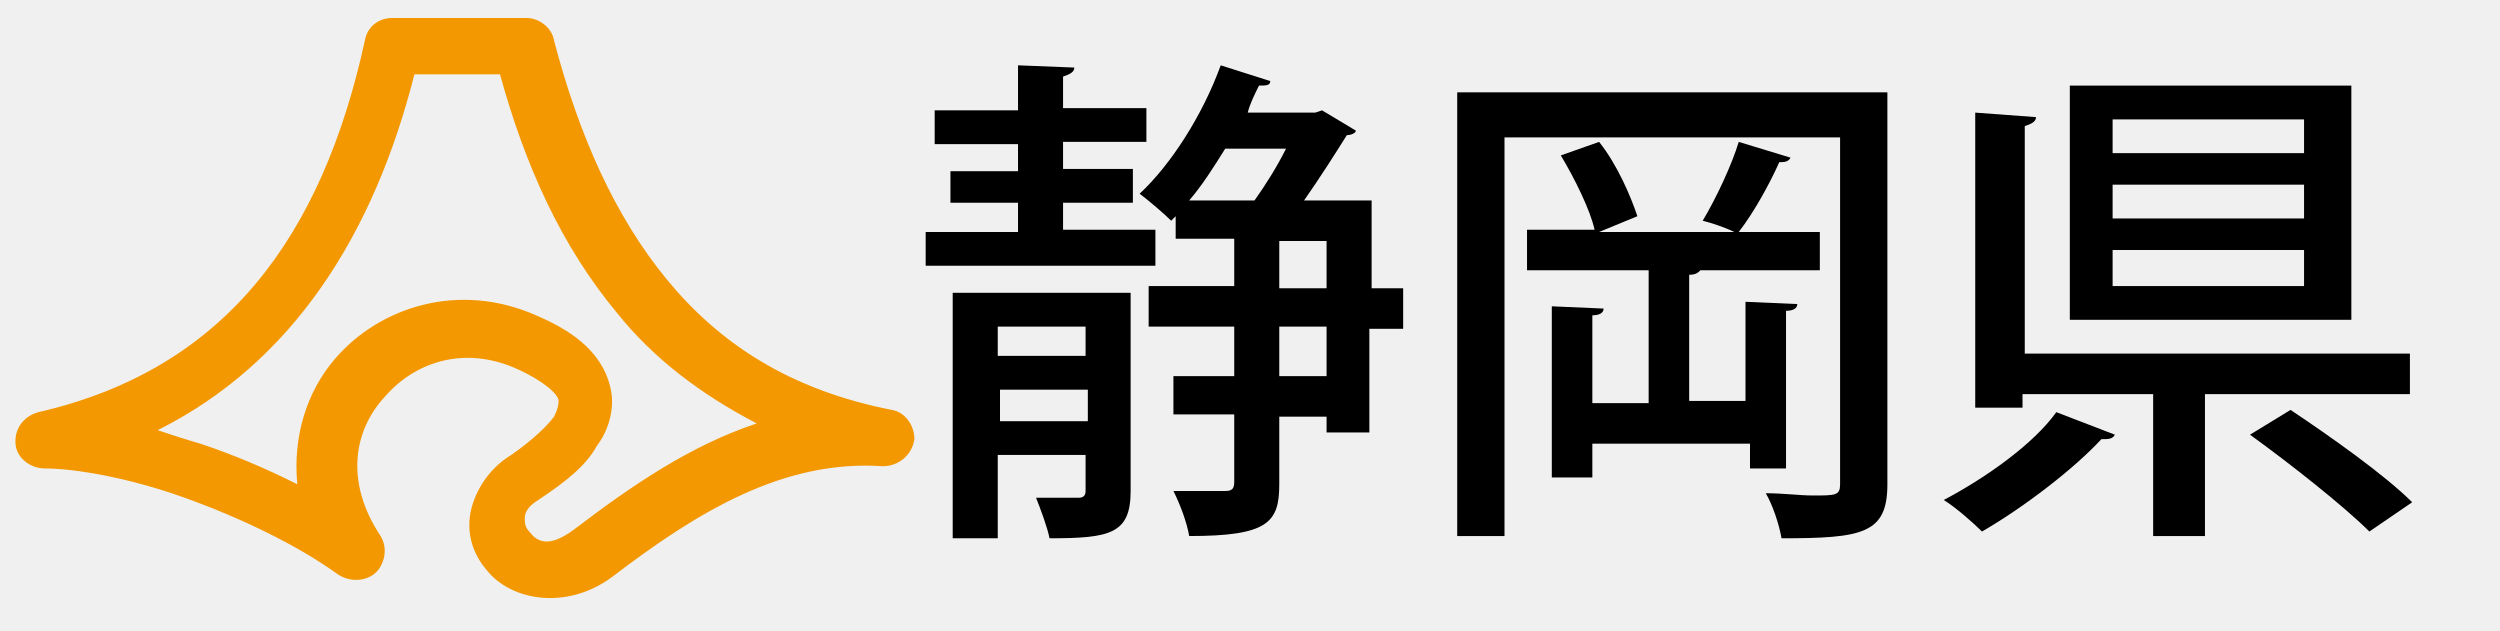
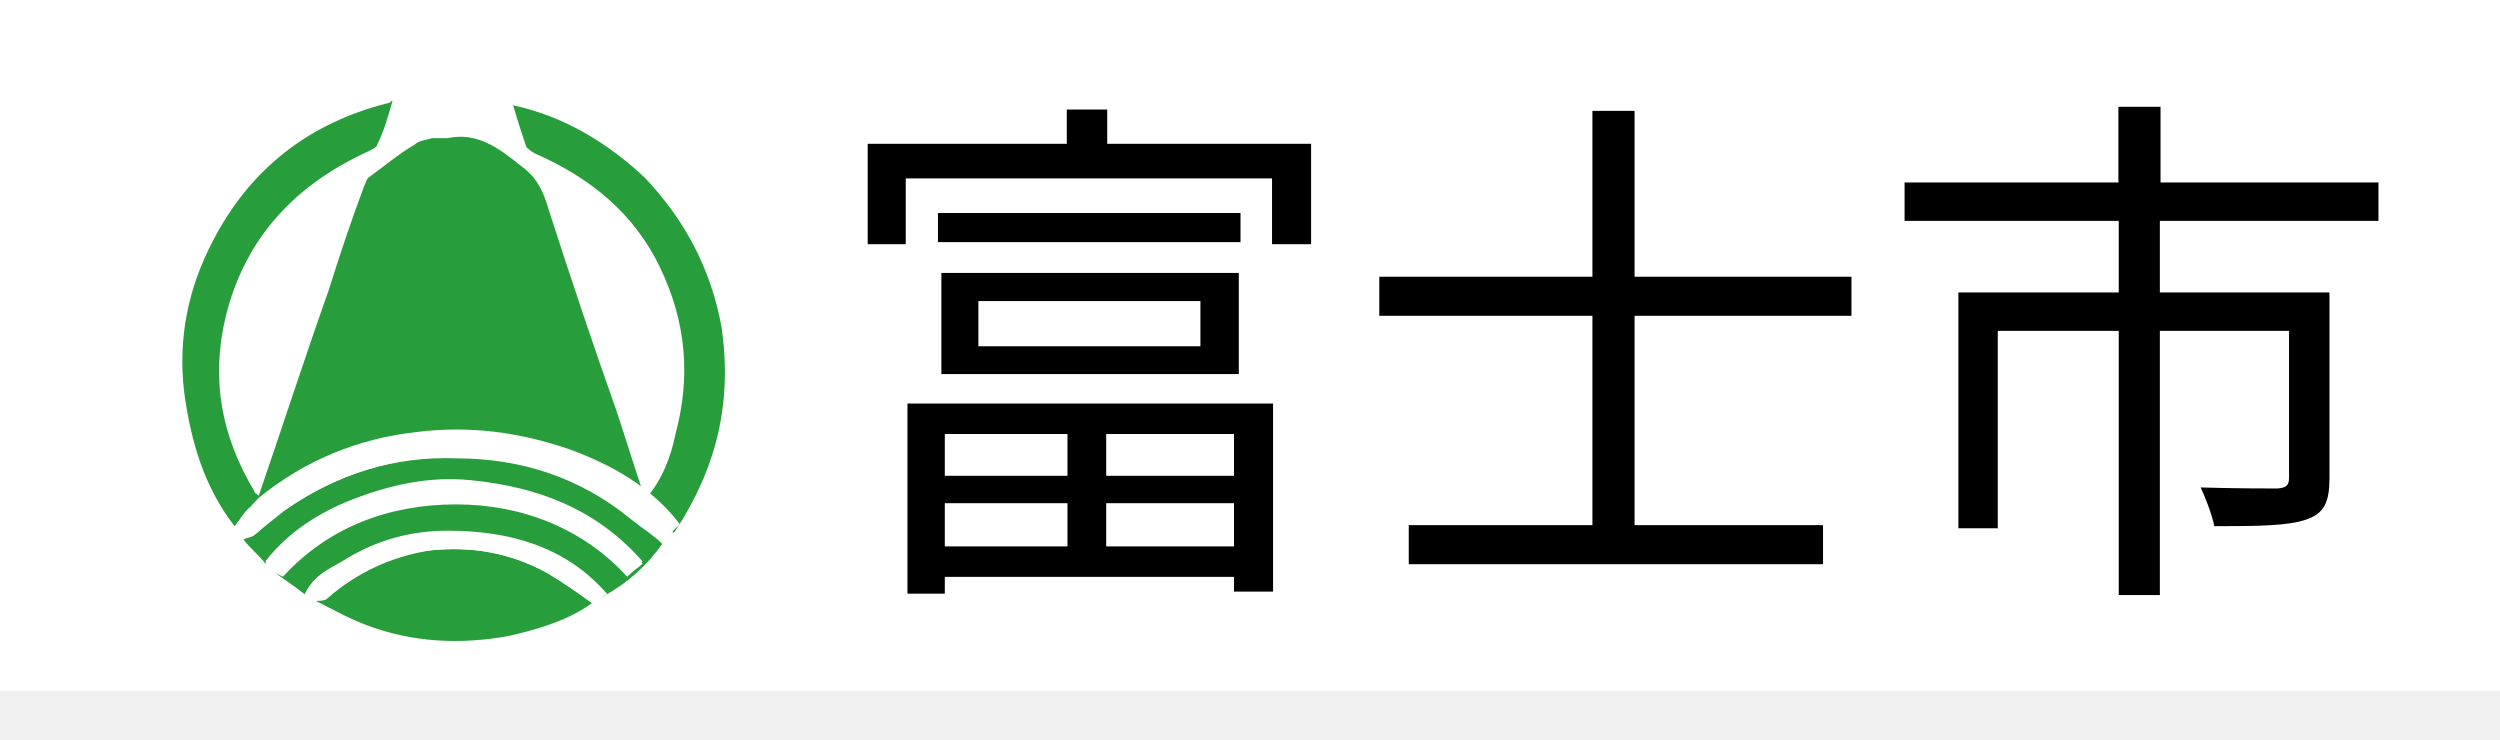
- <svg xmlns="http://www.w3.org/2000/svg" version="1.1" id="レイヤー_1" x="0px" y="0px" height="28" viewBox="0 0 111 28" width="111" style="enable-background:new 0 0 111 28;" xml:space="preserve">
+ <svg xmlns="http://www.w3.org/2000/svg" version="1.1" id="レイヤー_1" x="0px" y="0px" viewBox="0 0 114 33.7" style="enable-background:new 0 0 114 33.7;" xml:space="preserve">
  <style type="text/css">
	.st0{fill:#F39800;}
+ 	.st1{fill:#FFFFFF;}
+ 	.st2{fill:#289D3B;}
+ 	.st3{font-family:'UDShinGoPr6N-Light-83pv-RKSJ-H';}
+ 	.st4{font-size:24px;}
</style>
-   <path class="st0" d="M17.4,0.8c-0.6,0-1.1,0.4-1.2,1c-1.9,8.7-6.2,14.6-14.5,16.5c-0.7,0.2-1.1,0.8-1,1.5c0.1,0.6,0.7,1,1.3,1  c1.3,0,3.7,0.4,6.2,1.3s5,2.1,6.8,3.4c0.6,0.4,1.4,0.3,1.8-0.2c0.3-0.4,0.4-1,0.1-1.5c-1.6-2.4-1.2-4.7,0.2-6.2  c1.3-1.5,3.5-2.3,5.9-1.2c0,0,0,0,0,0c1.1,0.5,1.8,1.1,1.8,1.4c0,0.1,0,0.3-0.2,0.7c-0.3,0.4-0.9,1-1.9,1.7l0,0  c-1,0.6-1.6,1.6-1.8,2.5c-0.2,1,0.1,1.9,0.7,2.6c1.1,1.4,3.6,1.8,5.6,0.3c0,0,0,0,0,0c3.8-2.9,7.6-5.2,12-4.9c0.7,0,1.3-0.5,1.4-1.2  c0-0.6-0.4-1.2-1-1.3c-4.6-0.9-7.7-3-10-5.8s-3.9-6.4-5-10.6c-0.1-0.6-0.7-1-1.2-1H17.4z M18.4,3.3h3.8c1.1,4,2.7,7.6,5.2,10.6  c1.6,2,3.7,3.6,6.2,4.9c-3,1-5.6,2.8-8.1,4.7c-1.2,0.9-1.7,0.5-2,0.1c-0.2-0.2-0.2-0.4-0.2-0.6c0-0.2,0.1-0.5,0.6-0.8c0,0,0,0,0,0  c1.2-0.8,2.1-1.5,2.6-2.4c0.6-0.8,0.8-1.8,0.6-2.6c-0.4-1.7-1.9-2.6-3.3-3.2l0,0c-3.4-1.5-6.9-0.4-8.9,1.9c-1.3,1.5-1.9,3.5-1.7,5.6  c-1.4-0.7-2.8-1.3-4.3-1.8c-0.7-0.2-1.3-0.4-1.9-0.6C13,16.1,16.6,10.4,18.4,3.3z" />
+   <path class="st0" d="M19.5,2.8c-0.6,0-1.1,0.4-1.2,1c-1.9,8.7-6.2,14.6-14.5,16.5c-0.7,0.2-1.1,0.8-1,1.5c0.1,0.6,0.7,1,1.3,1  c2.1,0.1,4.2,0.6,6.2,1.3c2.4,0.8,4.7,2,6.8,3.4c0.6,0.4,1.4,0.3,1.8-0.3c0.3-0.4,0.3-1,0.1-1.4c-1.6-2.4-1.2-4.7,0.2-6.2  c1.5-1.7,3.9-2.2,5.9-1.2l0,0c1.1,0.5,1.8,1.1,1.8,1.4c0,0.2-0.1,0.5-0.2,0.7c-0.5,0.7-1.2,1.2-1.9,1.7l0,0  c-0.9,0.6-1.6,1.5-1.8,2.5c-0.2,0.9,0.1,1.9,0.7,2.6c1.5,1.6,3.9,1.7,5.6,0.3l0,0c3.8-2.9,7.6-5.2,12-4.9c0.7,0,1.3-0.5,1.4-1.2  c0-0.6-0.4-1.2-1-1.3c-3.9-0.7-7.5-2.7-10-5.8c-2.4-3.1-4.1-6.7-5-10.6c-0.1-0.6-0.6-1-1.2-1L19.5,2.8z M20.5,5.3h3.8  c1,3.9,2.7,7.5,5.2,10.6c1.7,2,3.8,3.7,6.2,4.9c-2.9,1.1-5.7,2.7-8.1,4.7c-1.2,0.9-1.7,0.5-2,0.1c-0.2-0.2-0.2-0.4-0.2-0.6  c0-0.2,0.1-0.5,0.6-0.8l0,0c1-0.6,1.9-1.4,2.6-2.4c0.6-0.7,0.8-1.7,0.6-2.6c-0.4-1.7-1.9-2.6-3.3-3.2l0,0c-3.1-1.4-6.7-0.6-8.9,1.9  c-1.3,1.6-1.9,3.6-1.7,5.6c-1.4-0.7-2.8-1.3-4.3-1.8c-0.7-0.2-1.3-0.4-1.9-0.6C15.1,18.1,18.7,12.4,20.5,5.3z" />
+   <path d="M53.4,12.4v1.5H43.2v-1.5h4.1v-1.3h-3V9.6h3V8.4h-3.7V6.9h3.7v-2l2.5,0.1c0,0.2-0.2,0.3-0.5,0.4v1.4H53v1.5h-3.7v1.2h3.1  v1.5h-3.1v1.2h4.1V12.4z M52.3,15.1v8.8c0,1.9-0.9,2.1-3.6,2.1c-0.2-0.6-0.4-1.2-0.6-1.8H50c0.1,0,0.3-0.1,0.3-0.2c0,0,0,0,0-0.1  v-1.6h-3.9V26h-2V15.1H52.3z M50.3,16.5h-3.9v1.3h3.9V16.5z M46.5,20.8h3.9v-1.4h-3.9V20.8z M64.4,14.9v1.8h-1.5v4.6H61v-0.7h-2.1v3  c0,1.7-0.5,2.3-4,2.3c-0.1-0.7-0.4-1.4-0.7-2h2.3c0.3,0,0.4-0.1,0.4-0.4v-3h-2.7v-1.7h2.7v-2.2h-3.8v-1.8h3.8v-2.1h-2.6v-1l-0.2,0.2  c-0.4-0.4-0.9-0.8-1.4-1.2C54.3,9,55.5,7.1,56.3,5l2.2,0.7c0,0.2-0.2,0.2-0.5,0.2c-0.2,0.4-0.4,0.8-0.5,1.2h3l0.3-0.1l1.5,0.9  c0,0.1-0.2,0.2-0.4,0.2c-0.5,0.8-1.2,1.9-1.9,2.9h3v3.9L64.4,14.9z M57.8,10.9c0.5-0.7,1-1.5,1.4-2.3h-2.7c-0.5,0.8-1,1.6-1.6,2.3  H57.8z M58.9,12.8v2.1H61v-2.1H58.9z M61,18.8v-2.2h-2.1v2.2H61z" />
+   <path d="M85.9,6.1v17.4c0,2.2-1.1,2.4-4.7,2.4c-0.1-0.7-0.4-1.4-0.7-2c0.8,0,1.5,0.1,2.1,0.1c1,0,1.2,0,1.2-0.5V8.1H68.9v17.7h-2.1  V6.1H85.9z M81.6,22.8h-1.8v-1.1h-7v1.5H71v-7.6l2.3,0.1c0,0.2-0.2,0.3-0.5,0.3V20h2.5v-5.9h-5.4v-1.8h3c-0.4-1.2-0.9-2.3-1.5-3.3  l1.7-0.6c0.7,1,1.3,2.1,1.7,3.3l-1.7,0.7h6c-0.4-0.2-0.9-0.4-1.4-0.5c0.7-1.1,1.2-2.3,1.6-3.5l2.3,0.7c-0.1,0.2-0.3,0.2-0.5,0.2  c-0.5,1.1-1.1,2.1-1.8,3.1h3.6v1.7h-5.3c-0.1,0.1-0.3,0.2-0.5,0.2v5.6h2.5v-4.4l2.3,0.1c0,0.2-0.2,0.3-0.5,0.3v7H81.6z" />
+   <path d="M96,21.3c-0.1,0.2-0.3,0.2-0.6,0.2c-1.6,1.6-3.4,3-5.3,4.1c-0.5-0.5-1.1-1-1.7-1.4c1.9-0.9,3.6-2.3,5-3.9L96,21.3z   M109.1,19.5H100v6.3h-2.3v-6.3h-5.8v0.6h-2.1V7.1l2.7,0.2c0,0.2-0.2,0.3-0.5,0.4v10.1h17.1V19.5z M106.5,5.8v10.4H94V5.8H106.5z   M104.4,8.9V7.4h-8.5v1.5H104.4z M104.4,11.8v-1.5h-8.5v1.5L104.4,11.8z M104.4,14.8v-1.6h-8.5v1.6H104.4z M107.3,25.6  c-1.7-1.5-3.4-3-5.3-4.3l1.8-1.1c1.9,1.2,3.7,2.6,5.4,4.1L107.3,25.6z" />
+   <rect class="st1" width="114" height="31.5" />
  <g>
-     <path d="M51.3,10.3v1.5H41.1v-1.5h4.1V9h-3V7.6h3V6.4h-3.7V4.9h3.7V2.9l2.5,0.1c0,0.2-0.2,0.3-0.5,0.4v1.4h3.7v1.5h-3.7v1.2h3.1V9   h-3.1v1.2H51.3z M50.2,13v8.8c0,1.9-0.9,2.1-3.6,2.1c-0.1-0.5-0.4-1.3-0.6-1.8c0.8,0,1.6,0,1.9,0c0.2,0,0.3-0.1,0.3-0.3v-1.6h-3.9   v3.7h-2V13H50.2z M48.2,14.5h-3.9v1.3h3.9V14.5z M44.4,18.7h3.9v-1.4h-3.9V18.7z M62.3,12.8v1.8h-1.5v4.6h-1.9v-0.7h-2.1v3   c0,1.7-0.5,2.3-4,2.3c-0.1-0.6-0.4-1.4-0.7-2c1.1,0,2.1,0,2.3,0c0.3,0,0.4-0.1,0.4-0.4v-3h-2.7v-1.7h2.7v-2.2H51v-1.8h3.8v-2.1   h-2.6V9.6L52,9.8c-0.3-0.3-1-0.9-1.4-1.2c1.4-1.3,2.8-3.5,3.6-5.7l2.2,0.7c0,0.2-0.2,0.2-0.5,0.2c-0.2,0.4-0.4,0.8-0.5,1.2h3   l0.3-0.1l1.5,0.9c0,0.1-0.2,0.2-0.4,0.2c-0.5,0.8-1.2,1.9-1.9,2.9h3v3.9H62.3z M55.7,8.9c0.5-0.7,1-1.5,1.4-2.3h-2.7   c-0.5,0.8-1,1.6-1.6,2.3H55.7z M56.8,10.7v2.1h2.1v-2.1H56.8z M58.9,16.7v-2.2h-2.1v2.2H58.9z" />
-     <path d="M83.8,4.1v17.4c0,2.2-1.1,2.4-4.7,2.4c-0.1-0.6-0.4-1.5-0.7-2c0.8,0,1.5,0.1,2.1,0.1c1,0,1.2,0,1.2-0.5V6.1H66.8v17.7h-2.1   V4.1H83.8z M79.5,20.8h-1.8v-1.1h-7v1.5h-1.8v-7.6l2.3,0.1c0,0.2-0.2,0.3-0.5,0.3v3.9h2.5V12h-5.4v-1.8h3c-0.2-0.9-0.9-2.3-1.5-3.3   l1.7-0.6c0.8,1,1.4,2.4,1.7,3.3L71,10.3h6c-0.4-0.2-1-0.4-1.4-0.5c0.6-1,1.3-2.5,1.6-3.5l2.3,0.7c-0.1,0.2-0.3,0.2-0.5,0.2   c-0.4,0.9-1.1,2.2-1.8,3.1h3.6V12h-5.3c-0.1,0.1-0.2,0.2-0.5,0.2v5.6h2.5v-4.4l2.3,0.1c0,0.2-0.2,0.3-0.5,0.3V20.8z" />
-     <path d="M93.9,19.3c-0.1,0.2-0.3,0.2-0.6,0.2c-1.2,1.3-3.4,3-5.3,4.1c-0.4-0.4-1.2-1.1-1.7-1.4c1.9-1,4-2.5,5-3.9L93.9,19.3z    M107,17.5h-9.1v6.3h-2.3v-6.3h-5.8v0.6h-2.1V5l2.7,0.2c0,0.2-0.2,0.3-0.5,0.4v10.1H107V17.5z M104.4,3.8v10.4H91.9V3.8H104.4z    M102.3,6.8V5.3h-8.5v1.5H102.3z M102.3,9.7V8.2h-8.5v1.5H102.3z M102.3,12.7v-1.6h-8.5v1.6H102.3z M105.2,23.6   c-1.1-1.1-3.5-3-5.3-4.3l1.8-1.1c1.8,1.2,4.2,2.9,5.4,4.1L105.2,23.6z" />
+     <path class="st1" d="M33.8,29.6c-8.7,0-17.3,0-26,0c0-8.9,0-17.9,0-26.8c8.7,0,17.3,0,26,0C33.8,11.7,33.8,20.6,33.8,29.6z    M14.4,27.4c0.8,0.4,1.5,0.8,2.3,1.1c2.1,0.8,4.3,0.9,6.5,0.5c1.3-0.3,2.7-0.7,3.8-1.5c0.2-0.1,0.5-0.3,0.7-0.4   c1.1-0.6,2-1.4,2.7-2.4c0.2-0.2,0.4-0.5,0.6-0.7c0,0,0.1,0,0.1-0.1c1.9-2.8,2.6-5.9,2.1-9.3c-0.4-2.6-1.6-4.9-3.5-6.8   c-1.6-1.7-3.6-2.8-6-3.3c0.2,0.7,0.4,1.3,0.6,1.9c0.1,0.1,0.2,0.3,0.4,0.3c2.5,1.1,4.5,2.8,5.7,5.2c1.2,2.4,1.4,5,0.7,7.6   c-0.3,1-0.7,2.1-1.4,3c-0.1-0.2-0.1-0.3-0.1-0.4c-0.4-1.2-0.8-2.5-1.2-3.7c-1-3.1-2.1-6.1-3.1-9.2c-0.2-0.8-0.5-1.4-1.2-1.9   c-1-0.8-2-1.5-3.4-1.3c-0.2,0-0.5,0-0.7,0c-0.3,0-0.6,0.1-0.8,0.3c-0.7,0.5-1.4,1-2.1,1.5c-0.1,0.1-0.2,0.3-0.2,0.4   c-0.5,1.6-1,3.1-1.6,4.7c-1,3.1-2.1,6.2-3.2,9.4c-0.1-0.1-0.2-0.1-0.2-0.2c-1.4-2.5-2-5.2-1.3-8c0.9-3.6,3.1-6,6.5-7.5   c0.1-0.1,0.3-0.2,0.4-0.3c0.2-0.6,0.4-1.3,0.7-2c-0.1,0.1-0.2,0.1-0.2,0.1c-3.6,0.9-6.3,3.1-8,6.3c-1.1,2.1-1.6,4.5-1.3,6.9   c0.2,2.3,0.9,4.3,2.3,6.1c0.1,0.2,0.3,0.4,0.4,0.6c0.3,0.4,0.7,0.7,1,1.1c0.1,0.1,0.2,0.2,0.3,0.3c0.5,0.4,1,0.7,1.5,1.1   C14.1,27.2,14.2,27.3,14.4,27.4z M18.5,3.2C18.5,3.2,18.5,3.2,18.5,3.2c1.5,0,3,0,4.5,0c0,0,0,0,0,0C21.5,3.2,20,3.2,18.5,3.2z" />
+     <path class="st2" d="M10.7,24c-1.4-1.8-2-3.9-2.3-6.1c-0.3-2.5,0.2-4.8,1.3-6.9c1.7-3.3,4.4-5.4,8-6.3c0.1,0,0.1-0.1,0.2-0.1   c-0.2,0.7-0.4,1.4-0.7,2c0,0.1-0.2,0.2-0.4,0.3c-3.3,1.5-5.6,3.9-6.5,7.5c-0.7,2.9-0.2,5.5,1.3,8c0,0.1,0.1,0.1,0.2,0.2   c1.1-3.2,2.1-6.3,3.2-9.4c0.5-1.6,1-3.1,1.6-4.7c0.1-0.2,0.1-0.3,0.2-0.4c0.7-0.5,1.4-1.1,2.1-1.5c0.2-0.2,0.5-0.2,0.8-0.3   c0.2,0,0.5,0,0.7,0c1.4-0.3,2.4,0.5,3.4,1.3c0.7,0.5,1,1.2,1.2,1.9c1,3.1,2,6.1,3.1,9.2c0.4,1.2,0.8,2.5,1.2,3.7   c0,0.1,0.1,0.2,0.1,0.4c0.8-0.9,1.2-2,1.4-3c0.7-2.6,0.5-5.1-0.7-7.6c-1.2-2.5-3.2-4.1-5.7-5.2c-0.2-0.1-0.3-0.2-0.4-0.3   c-0.2-0.6-0.4-1.2-0.6-1.9c2.3,0.5,4.3,1.7,6,3.3c1.8,1.9,3,4.1,3.5,6.8c0.5,3.4-0.2,6.4-2.1,9.3c0,0-0.1,0.1-0.1,0.1   c-1.3-1.6-3.1-2.6-5-3.4c-2.2-0.8-4.6-1.1-7-0.8c-2.7,0.3-5.1,1.3-7.2,3C11.3,23.1,11,23.6,10.7,24z" />
+     <path class="st2" d="M13.9,27.1c-0.5-0.4-1-0.7-1.5-1.1c0.1,0.1,0.3,0.2,0.5,0.3c2.1-2.3,4.9-3.3,7.9-3.3c3,0,5.8,1.1,7.8,3.3   c0.3-0.3,0.5-0.4,0.7-0.6c-2.1-2.4-4.8-3.4-7.8-3.7c-1.9-0.2-3.7,0.2-5.5,0.9c-1.5,0.6-2.9,1.5-3.9,2.8c-0.3-0.4-0.7-0.7-1-1.1   c0.2-0.1,0.4-0.1,0.5-0.2c0.5-0.4,0.9-0.9,1.5-1.2c2.3-1.6,4.9-2.4,7.7-2.3c3,0,5.7,0.9,8,2.8c0.5,0.4,1,0.7,1.4,1.1   c-0.7,1-1.6,1.8-2.7,2.4c-1.9-2.2-4.5-3-7.3-2.9c-1.6,0-3.2,0.4-4.6,1.3C15.1,25.9,14.3,26.2,13.9,27.1z" />
+     <path class="st2" d="M27,27.5c-1.1,0.8-2.5,1.2-3.8,1.5c-2.2,0.4-4.4,0.3-6.5-0.5c-0.8-0.3-1.5-0.7-2.3-1.1c0.2,0,0.4,0,0.5-0.1   c1.4-1.2,2.9-1.9,4.7-2.2c1.9-0.2,3.6,0.1,5.3,1C25.6,26.5,26.3,27,27,27.5z" />
+     <path class="st1" d="M30.3,24.7c-0.5-0.4-1-0.7-1.4-1.1c-2.4-1.8-5-2.7-8-2.8c-2.9,0-5.4,0.8-7.7,2.3c-0.5,0.4-1,0.8-1.5,1.2   c-0.1,0.1-0.3,0.1-0.5,0.2c-0.1-0.2-0.3-0.4-0.4-0.6c0.3-0.4,0.6-0.8,1-1.2c2.1-1.7,4.5-2.7,7.2-3c2.4-0.3,4.7,0,7,0.8   c1.9,0.7,3.7,1.7,5,3.4C30.7,24.2,30.5,24.4,30.3,24.7z" />
+     <path class="st1" d="M12.1,25.6c1-1.3,2.4-2.2,3.9-2.8c1.8-0.7,3.6-1.1,5.5-0.9c3,0.3,5.7,1.3,7.8,3.7c-0.2,0.2-0.4,0.4-0.7,0.6   c-2.1-2.2-4.8-3.3-7.8-3.3c-3,0-5.8,1-7.9,3.3c-0.2-0.1-0.3-0.2-0.5-0.3C12.3,25.9,12.2,25.7,12.1,25.6z" />
+     <path class="st1" d="M27,27.5c-0.7-0.5-1.4-1-2.1-1.4c-1.6-0.9-3.4-1.2-5.3-1c-1.8,0.2-3.4,1-4.7,2.2c-0.1,0.1-0.3,0-0.5,0.1   c-0.2-0.1-0.3-0.2-0.5-0.3c0.4-0.8,1.2-1.2,1.9-1.6c1.4-0.9,3-1.3,4.6-1.3c2.8,0,5.4,0.7,7.3,2.9C27.4,27.2,27.2,27.4,27,27.5z" />
+     <path class="st2" d="M18.5,3.2c1.5,0,3,0,4.5,0c0,0,0,0,0,0C21.5,3.2,20,3.2,18.5,3.2C18.5,3.2,18.5,3.2,18.5,3.2z" />
  </g>
+   <text transform="matrix(1 0 0 1 37.63 25.15)" class="st3 st4">富士市</text>
</svg>
